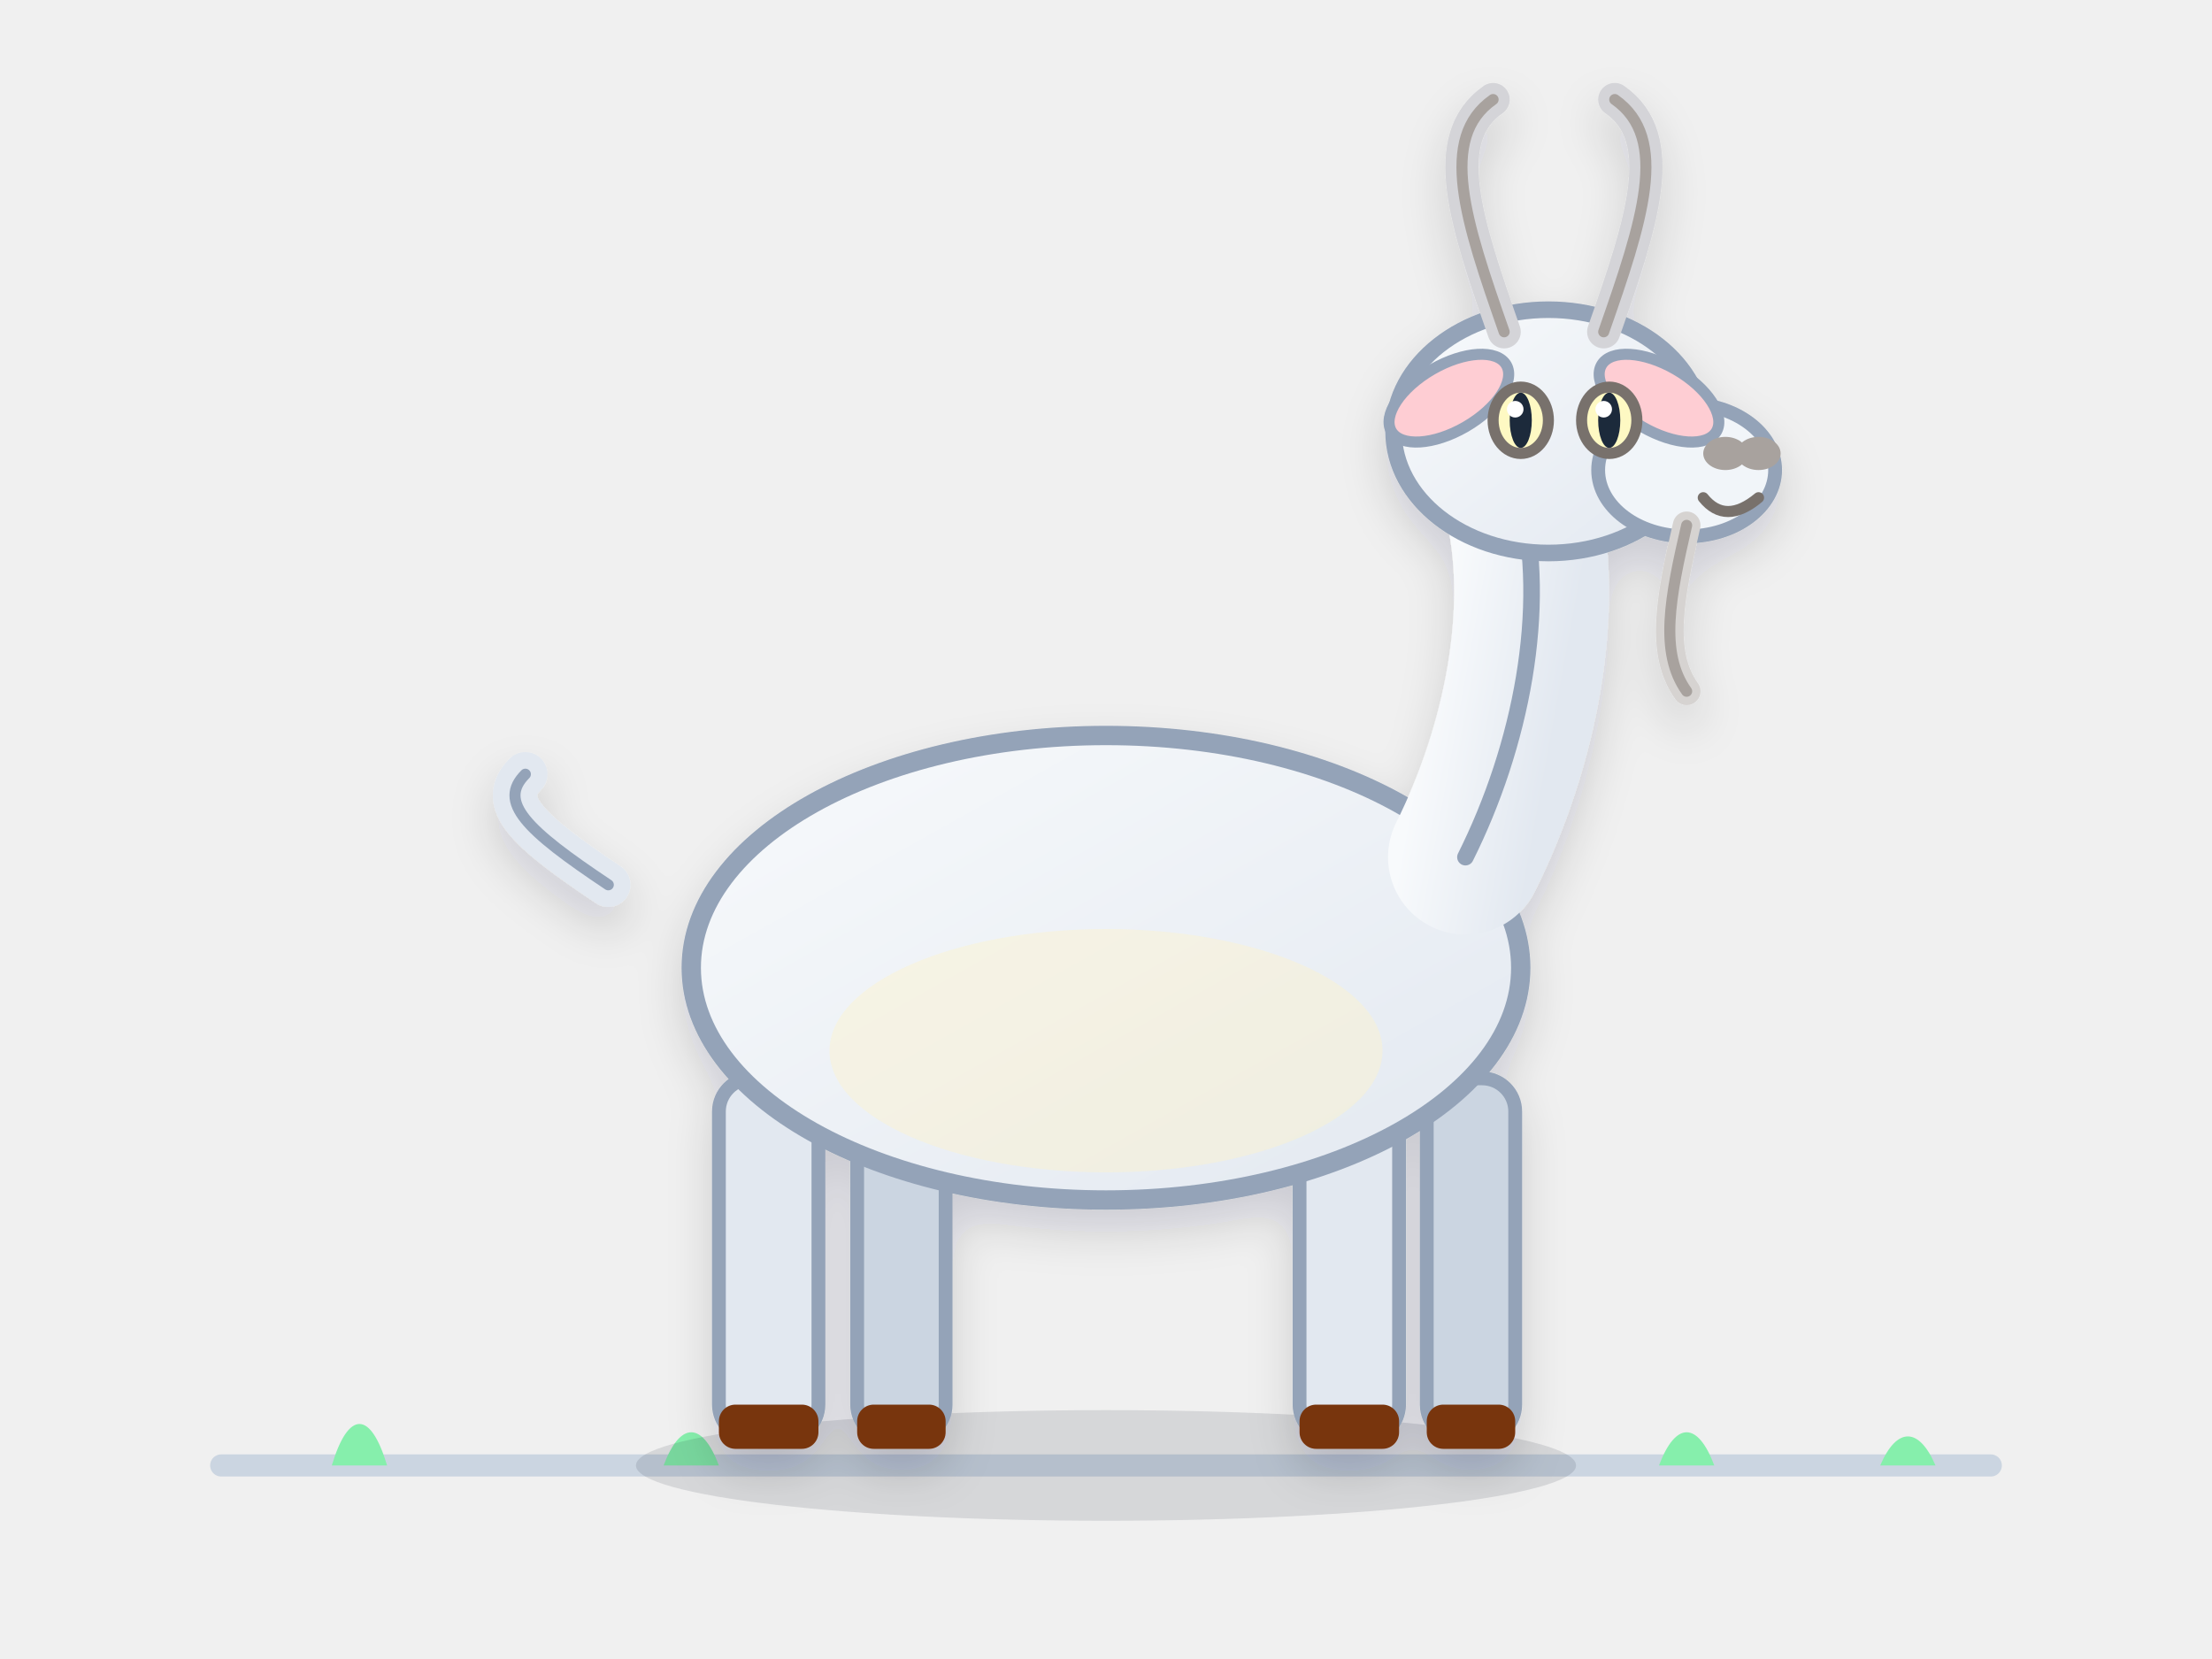
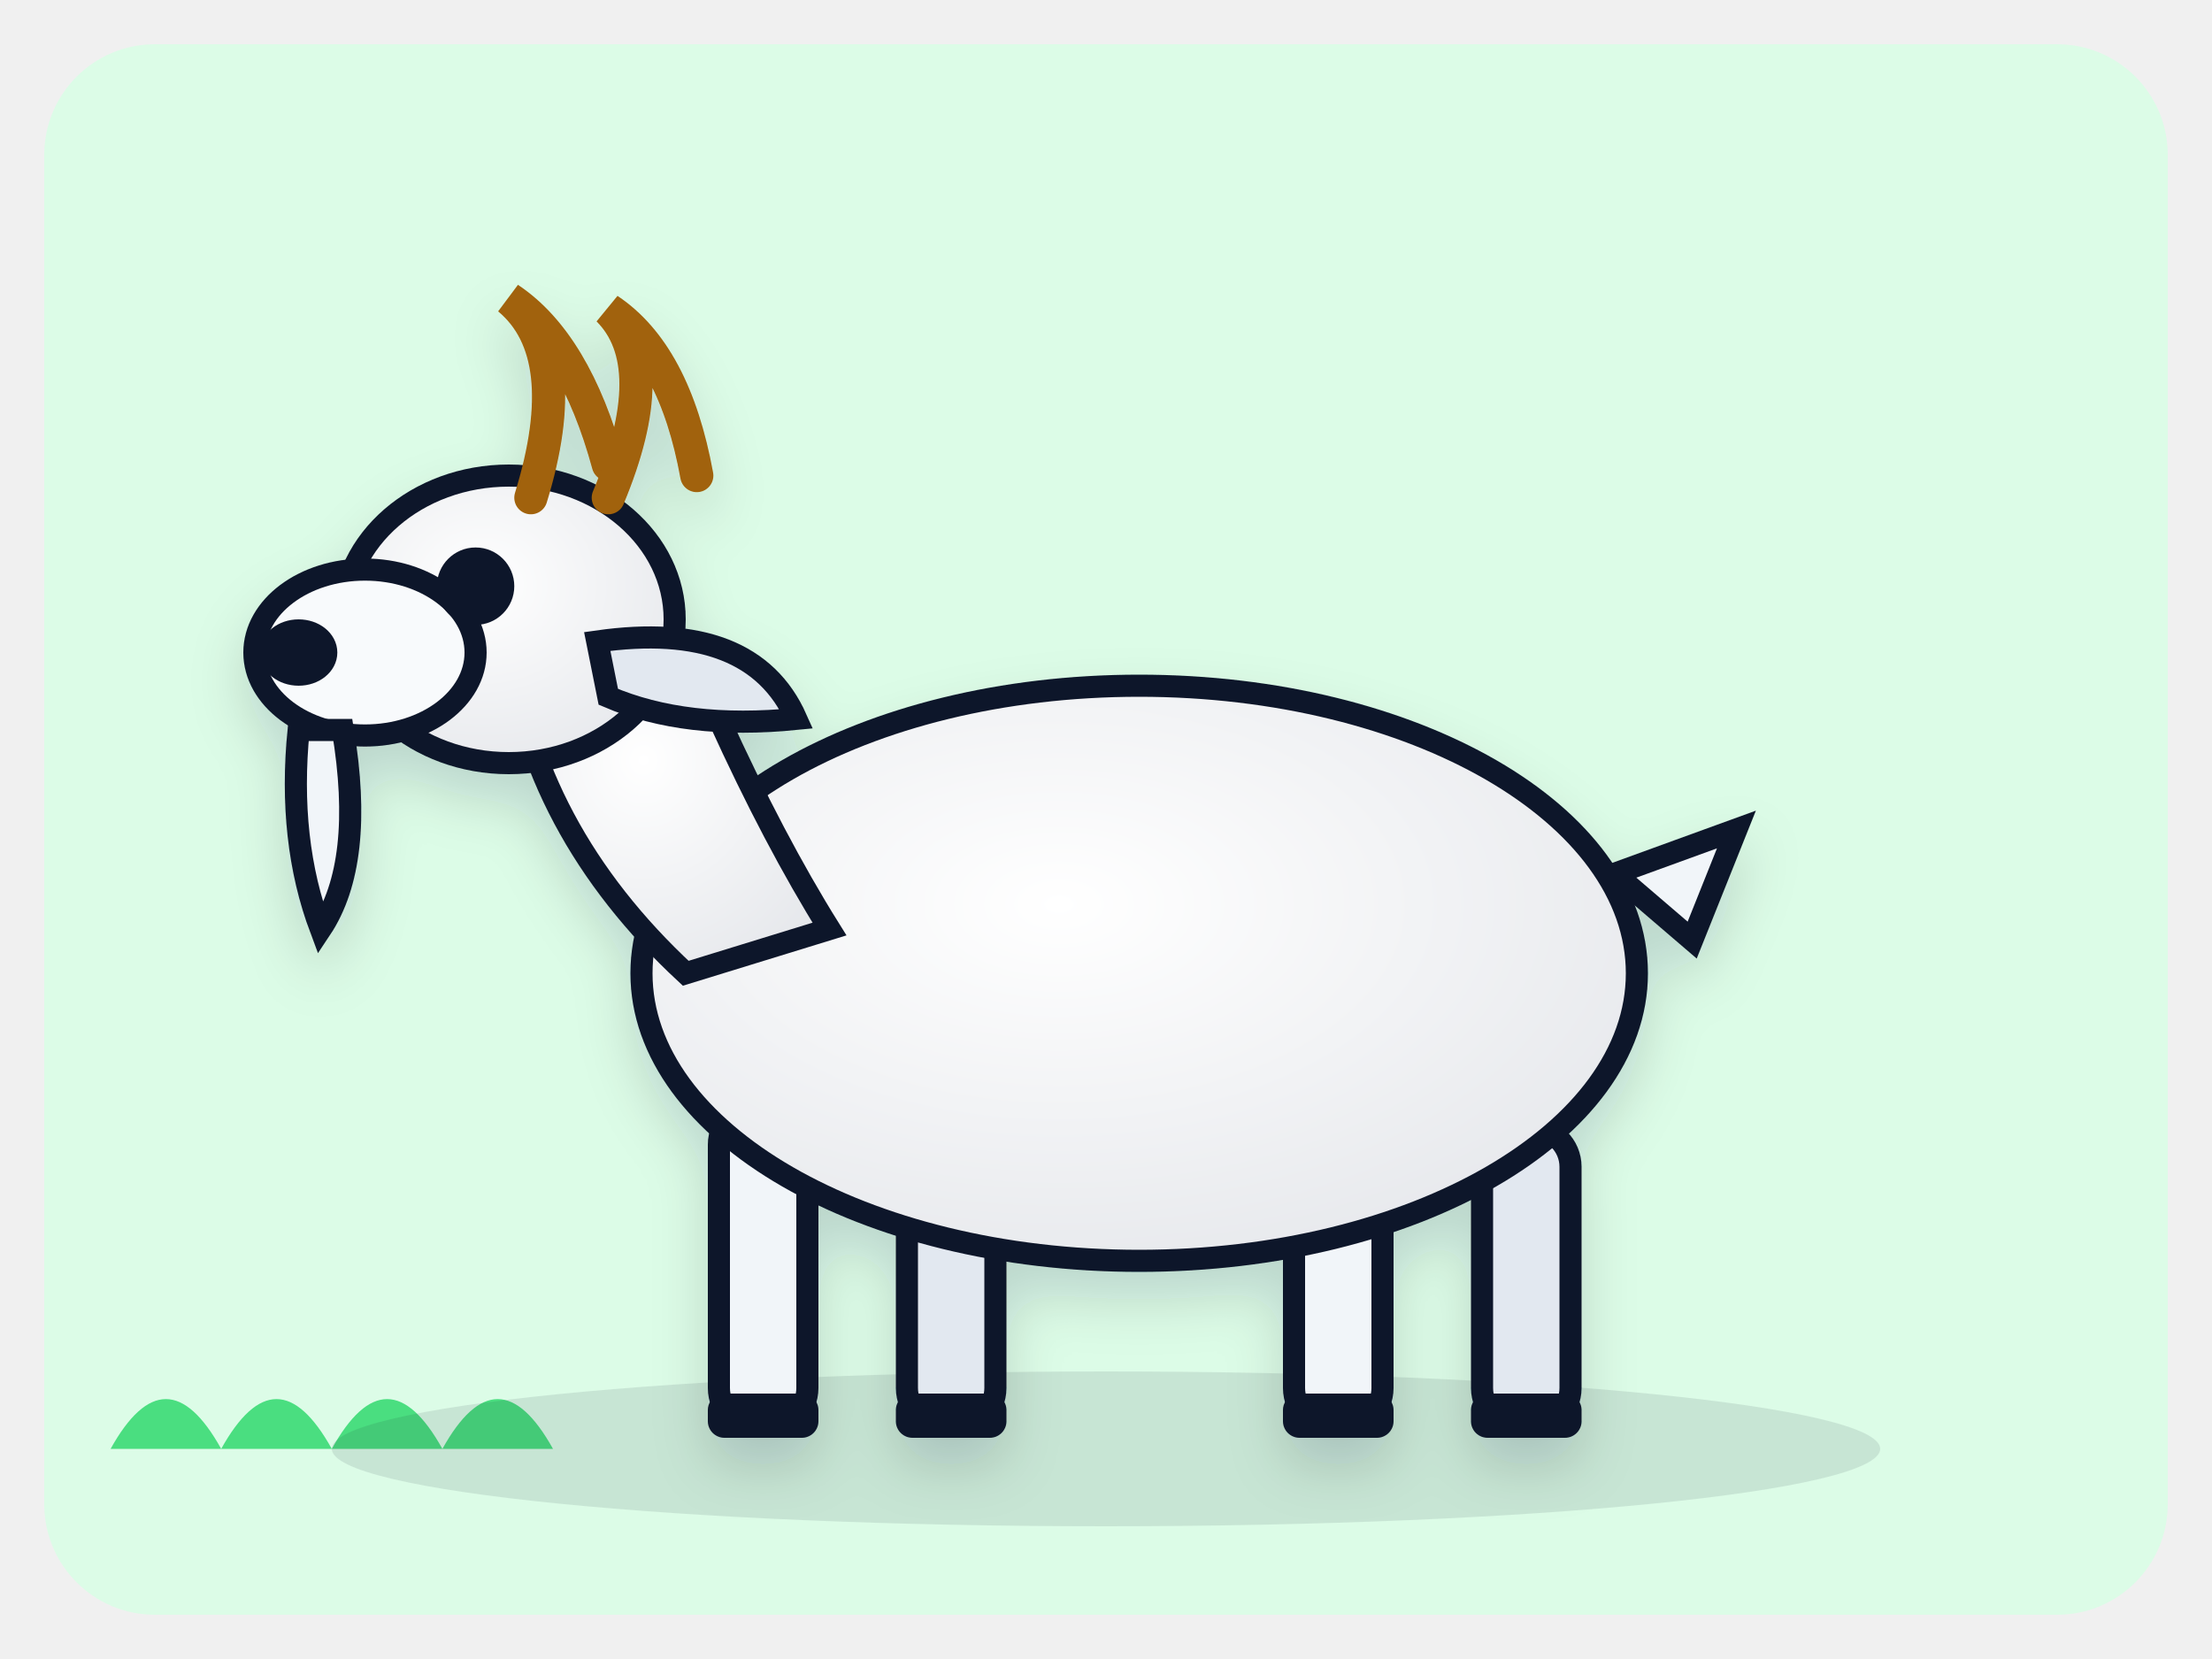
- <svg xmlns="http://www.w3.org/2000/svg" viewBox="0 0 400 300" role="img" aria-labelledby="title-goat desc-goat">
+ <svg xmlns="http://www.w3.org/2000/svg" viewBox="0 0 400 300" role="img" aria-labelledby="t-goat d-goat">
  <defs>
-     <linearGradient id="goat-body" x1="0%" y1="0%" x2="100%" y2="100%">
-       <stop offset="0%" stop-color="#f8fafc" />
-       <stop offset="100%" stop-color="#e2e8f0" />
-     </linearGradient>
-     <filter id="soft-shadow" x="-10%" y="-10%" width="120%" height="120%">
-       <feDropShadow dx="0" dy="4" stdDeviation="4" flood-color="#0f172a" flood-opacity="0.15" />
+     <radialGradient id="gt-body" cx="42%" cy="38%" r="72%">
+       <stop offset="0%" stop-color="#ffffff" />
+       <stop offset="100%" stop-color="#e5e7eb" />
+     </radialGradient>
+     <filter id="gt-sh" x="-20%" y="-20%" width="140%" height="140%">
+       <feDropShadow dx="0" dy="5" stdDeviation="5" flood-color="#0f172a" flood-opacity="0.15" />
    </filter>
  </defs>
-   <line x1="40" y1="265" x2="360" y2="265" stroke="#cbd5e1" stroke-width="4" stroke-linecap="round" />
-   <path d="M60 265 C63 255 67 255 70 265" fill="#86efac" stroke="none" />
-   <path d="M120 265 C123 257 127 257 130 265" fill="#86efac" stroke="none" />
-   <path d="M300 265 C303 257 307 257 310 265" fill="#86efac" stroke="none" />
-   <path d="M340 265 C343 258 347 258 350 265" fill="#86efac" stroke="none" />
-   <ellipse cx="200" cy="265" rx="85" ry="10" fill="#0f172a" opacity="0.12" />
-   <g id="goat-figure" filter="url(#soft-shadow)">
-     <path d="M110 160 C95 150 90 145 95 140" fill="none" stroke="#e2e8f0" stroke-width="8" stroke-linecap="round" />
-     <path d="M110 160 C95 150 90 145 95 140" fill="none" stroke="#94a3b8" stroke-width="2" stroke-linecap="round" />
-     <rect x="130" y="195" width="18" height="65" rx="6" fill="#e2e8f0" stroke="#94a3b8" stroke-width="2.5" />
-     <rect x="130" y="254" width="18" height="8" rx="3" fill="#78350f" />
-     <rect x="155" y="195" width="16" height="65" rx="6" fill="#cbd5e1" stroke="#94a3b8" stroke-width="2.5" />
-     <rect x="155" y="254" width="16" height="8" rx="3" fill="#78350f" />
-     <rect x="235" y="195" width="18" height="65" rx="6" fill="#e2e8f0" stroke="#94a3b8" stroke-width="2.5" />
-     <rect x="235" y="254" width="18" height="8" rx="3" fill="#78350f" />
-     <rect x="258" y="195" width="16" height="65" rx="6" fill="#cbd5e1" stroke="#94a3b8" stroke-width="2.5" />
-     <rect x="258" y="254" width="16" height="8" rx="3" fill="#78350f" />
-     <ellipse cx="200" cy="175" rx="75" ry="42" fill="url(#goat-body)" stroke="#94a3b8" stroke-width="3.5" />
-     <ellipse cx="200" cy="190" rx="50" ry="22" fill="#fef3c7" opacity="0.4" />
-     <path d="M265 155 C275 135 280 110 275 90" fill="none" stroke="url(#goat-body)" stroke-width="28" stroke-linecap="round" />
-     <path d="M265 155 C275 135 280 110 275 90" fill="none" stroke="#94a3b8" stroke-width="3" stroke-linecap="round" />
-     <ellipse cx="280" cy="78" rx="28" ry="22" fill="url(#goat-body)" stroke="#94a3b8" stroke-width="3" />
-     <ellipse cx="305" cy="85" rx="16" ry="12" fill="#f1f5f9" stroke="#94a3b8" stroke-width="2.5" />
-     <path d="M272 60 C265 40 260 25 270 18" fill="none" stroke="#d4d4d8" stroke-width="6" stroke-linecap="round" />
-     <path d="M272 60 C265 40 260 25 270 18" fill="none" stroke="#a8a29e" stroke-width="2" stroke-linecap="round" />
-     <path d="M290 60 C297 40 302 25 292 18" fill="none" stroke="#d4d4d8" stroke-width="6" stroke-linecap="round" />
-     <path d="M290 60 C297 40 302 25 292 18" fill="none" stroke="#a8a29e" stroke-width="2" stroke-linecap="round" />
-     <ellipse cx="262" cy="72" rx="12" ry="6" fill="#fecdd3" stroke="#94a3b8" stroke-width="2" transform="rotate(-30 262 72)" />
-     <ellipse cx="300" cy="72" rx="12" ry="6" fill="#fecdd3" stroke="#94a3b8" stroke-width="2" transform="rotate(30 300 72)" />
-     <ellipse cx="275" cy="76" rx="5" ry="6" fill="#fef9c3" stroke="#78716c" stroke-width="2" />
-     <ellipse cx="275" cy="76" rx="2" ry="5" fill="#1e293b" />
-     <circle cx="274" cy="74" r="1.5" fill="#ffffff" />
-     <ellipse cx="291" cy="76" rx="5" ry="6" fill="#fef9c3" stroke="#78716c" stroke-width="2" />
-     <ellipse cx="291" cy="76" rx="2" ry="5" fill="#1e293b" />
-     <circle cx="290" cy="74" r="1.5" fill="#ffffff" />
-     <ellipse cx="312" cy="82" rx="4" ry="3" fill="#a8a29e" />
-     <ellipse cx="318" cy="82" rx="4" ry="3" fill="#a8a29e" />
-     <path d="M308 90 Q312 95 318 90" fill="none" stroke="#78716c" stroke-width="2" stroke-linecap="round" />
-     <path d="M305 95 C302 108 300 118 305 125" fill="none" stroke="#d6d3d1" stroke-width="5" stroke-linecap="round" />
-     <path d="M305 95 C302 108 300 118 305 125" fill="none" stroke="#a8a29e" stroke-width="2" stroke-linecap="round" />
+   <rect x="8" y="8" width="384" height="284" rx="20" fill="#dcfce7" />
+   <g fill="#4ade80">
+     <path d="M20 262 q10 -18 20 0 q10 -18 20 0 q10 -18 20 0 q10 -18 20 0" />
+   </g>
+   <ellipse cx="200" cy="262" rx="140" ry="14" fill="#0f172a" opacity="0.1" />
+   <g filter="url(#gt-sh)" stroke="#0f172a" stroke-width="4">
+     <rect x="130" y="200" width="16" height="58" rx="7" fill="#f1f5f9" />
+     <rect x="164" y="204" width="16" height="54" rx="7" fill="#e2e8f0" />
+     <rect x="234" y="200" width="16" height="58" rx="7" fill="#f1f5f9" />
+     <rect x="268" y="204" width="16" height="54" rx="7" fill="#e2e8f0" />
+     <g fill="#0f172a" stroke="none">
+       <rect x="128" y="252" width="20" height="8" rx="3" />
+       <rect x="162" y="252" width="20" height="8" rx="3" />
+       <rect x="232" y="252" width="20" height="8" rx="3" />
+       <rect x="266" y="252" width="20" height="8" rx="3" />
+     </g>
+     <ellipse cx="206" cy="176" rx="90" ry="52" fill="url(#gt-body)" />
+     <path d="M292 158 l22 -8 -8 20 Z" fill="#f1f5f9" />
+     <path d="M124 176 Q96 150 92 116 Q112 108 130 130 Q140 152 150 168 Z" fill="url(#gt-body)" />
+     <ellipse cx="92" cy="112" rx="30" ry="26" fill="url(#gt-body)" />
+     <ellipse cx="66" cy="118" rx="20" ry="15" fill="#f8fafc" />
+     <ellipse cx="54" cy="118" rx="5" ry="4" fill="#0f172a" />
+     <path d="M96 90 Q104 64 92 54 Q104 62 110 84" fill="none" stroke="#a16207" stroke-width="6" stroke-linecap="round" />
+     <path d="M110 90 Q120 66 110 56 Q122 64 126 86" fill="none" stroke="#a16207" stroke-width="6" stroke-linecap="round" />
+     <path d="M108 116 Q136 112 144 130 Q124 132 110 126 Z" fill="#e2e8f0" />
+     <circle cx="86" cy="106" r="5" fill="#0f172a" />
+     <path d="M62 132 Q66 156 58 168 Q52 152 54 132 Z" fill="#f1f5f9" />
  </g>
</svg>
